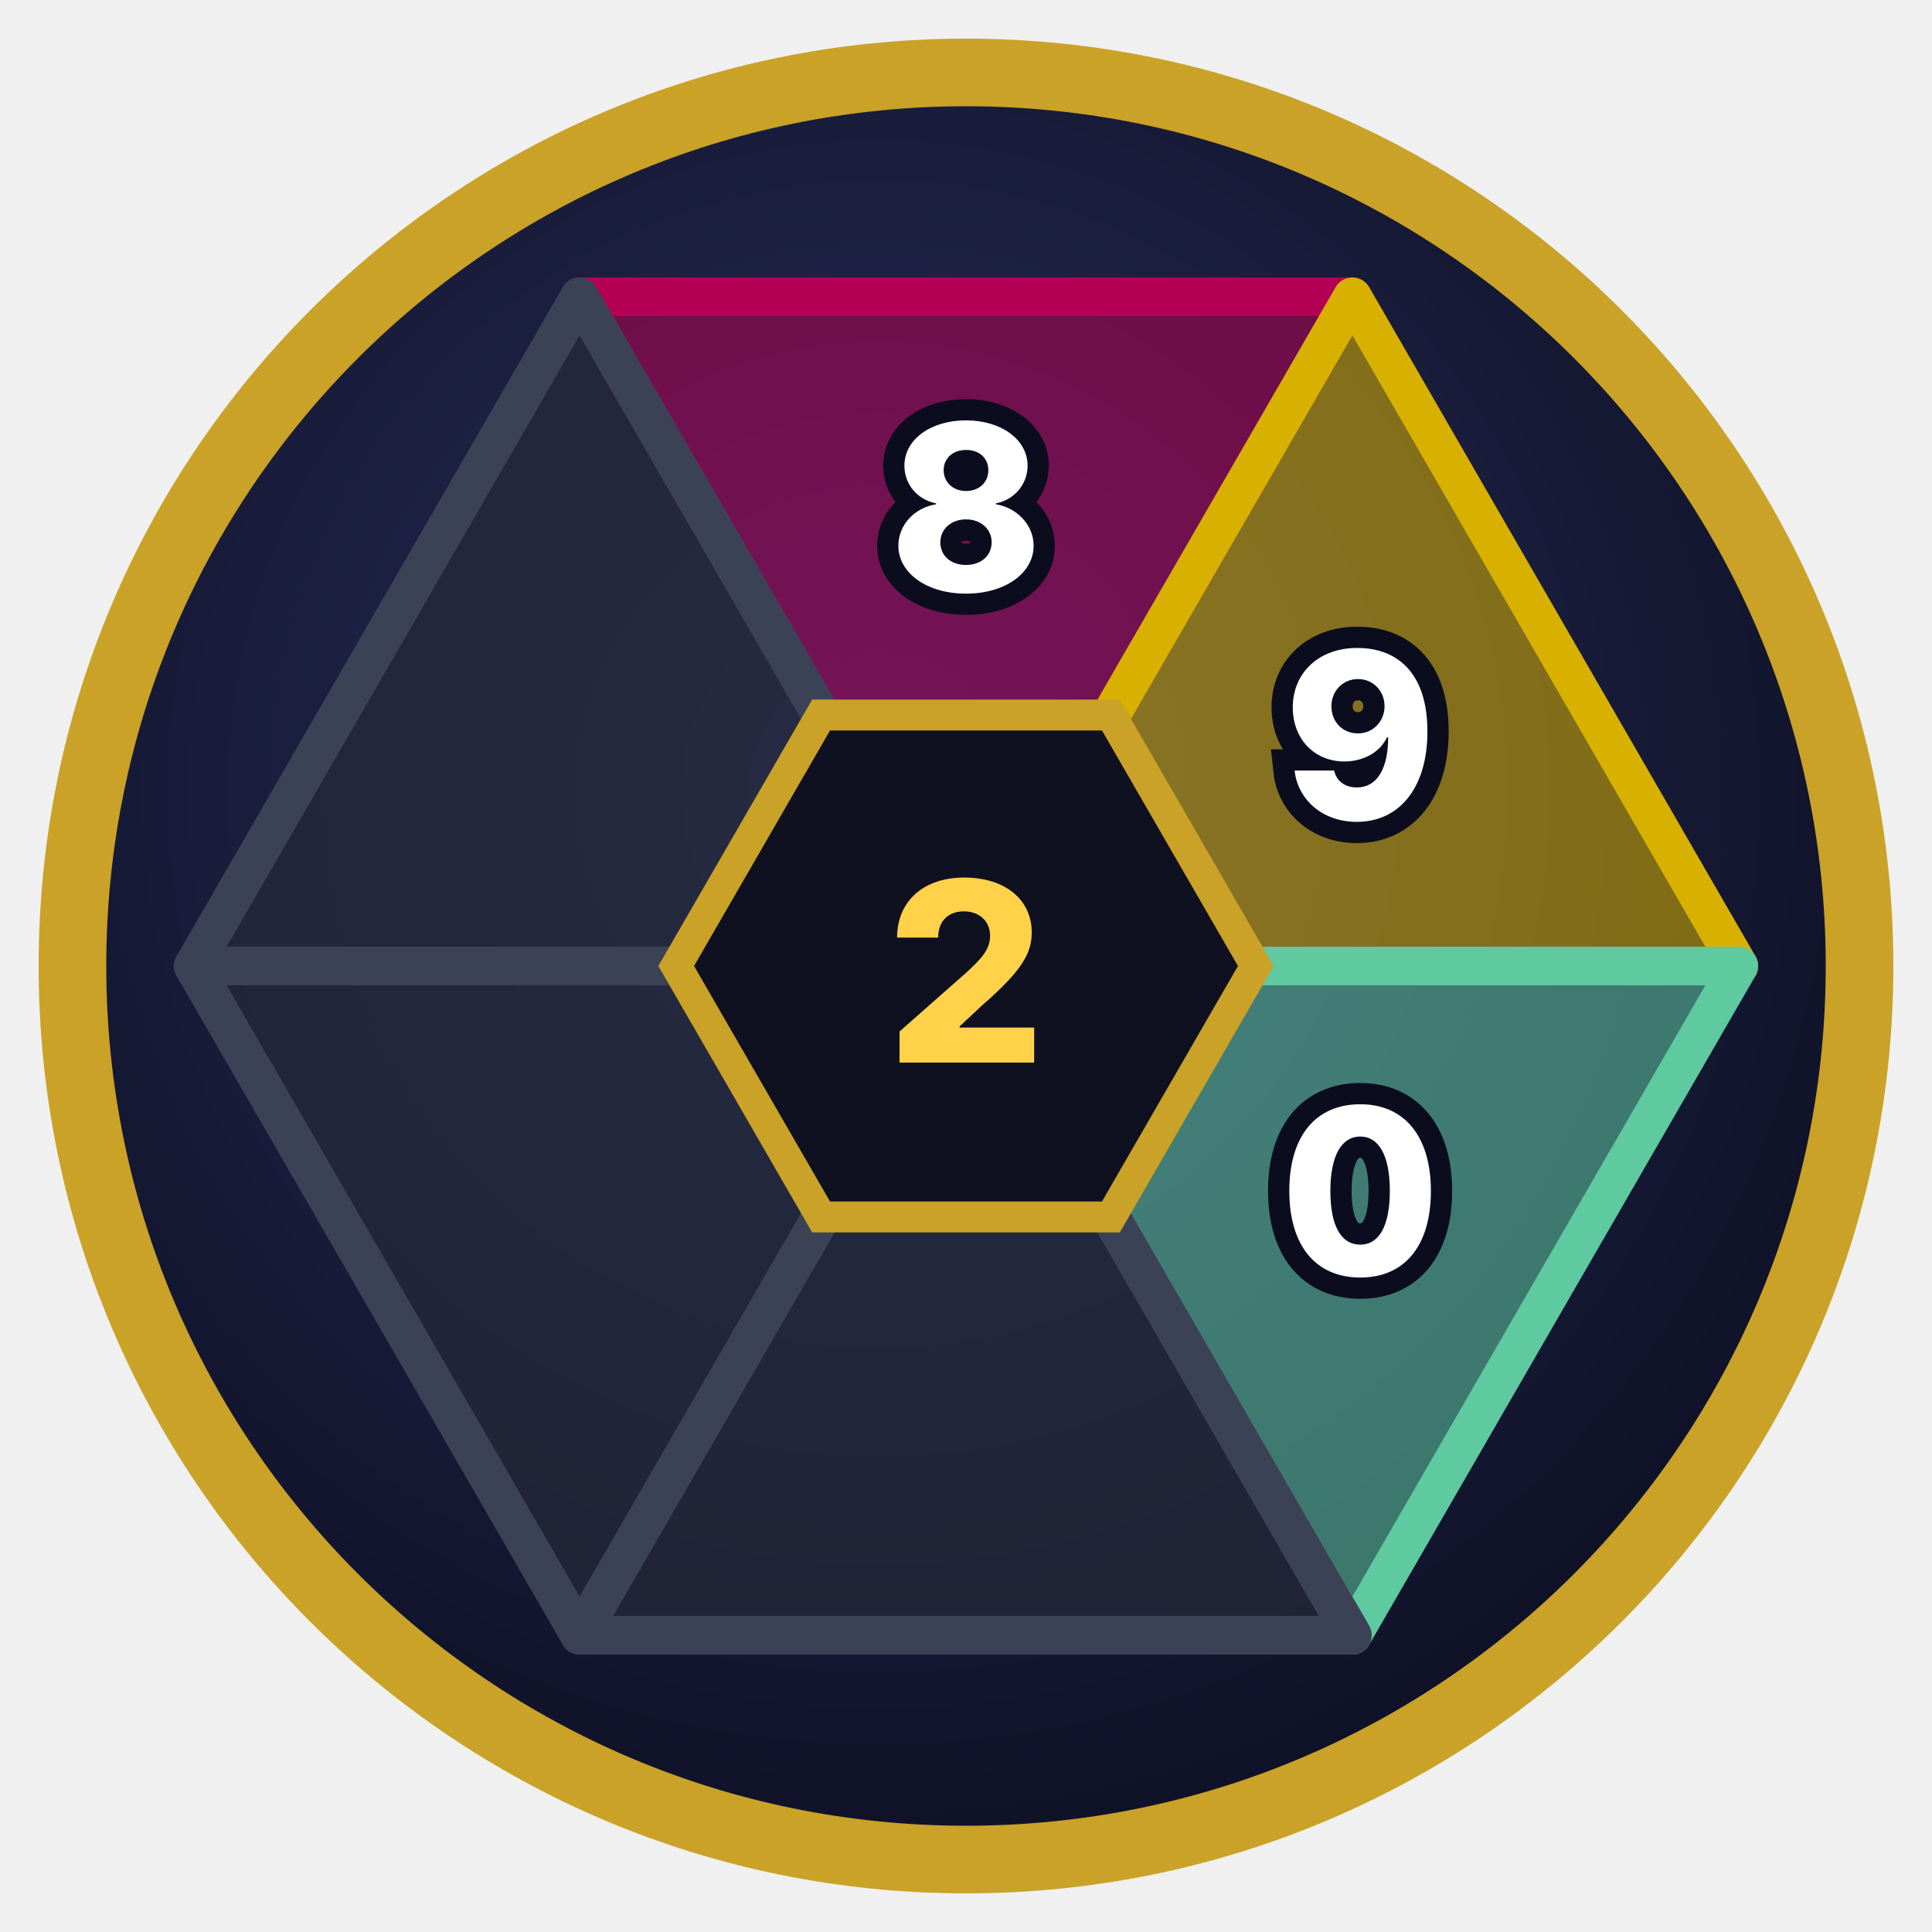
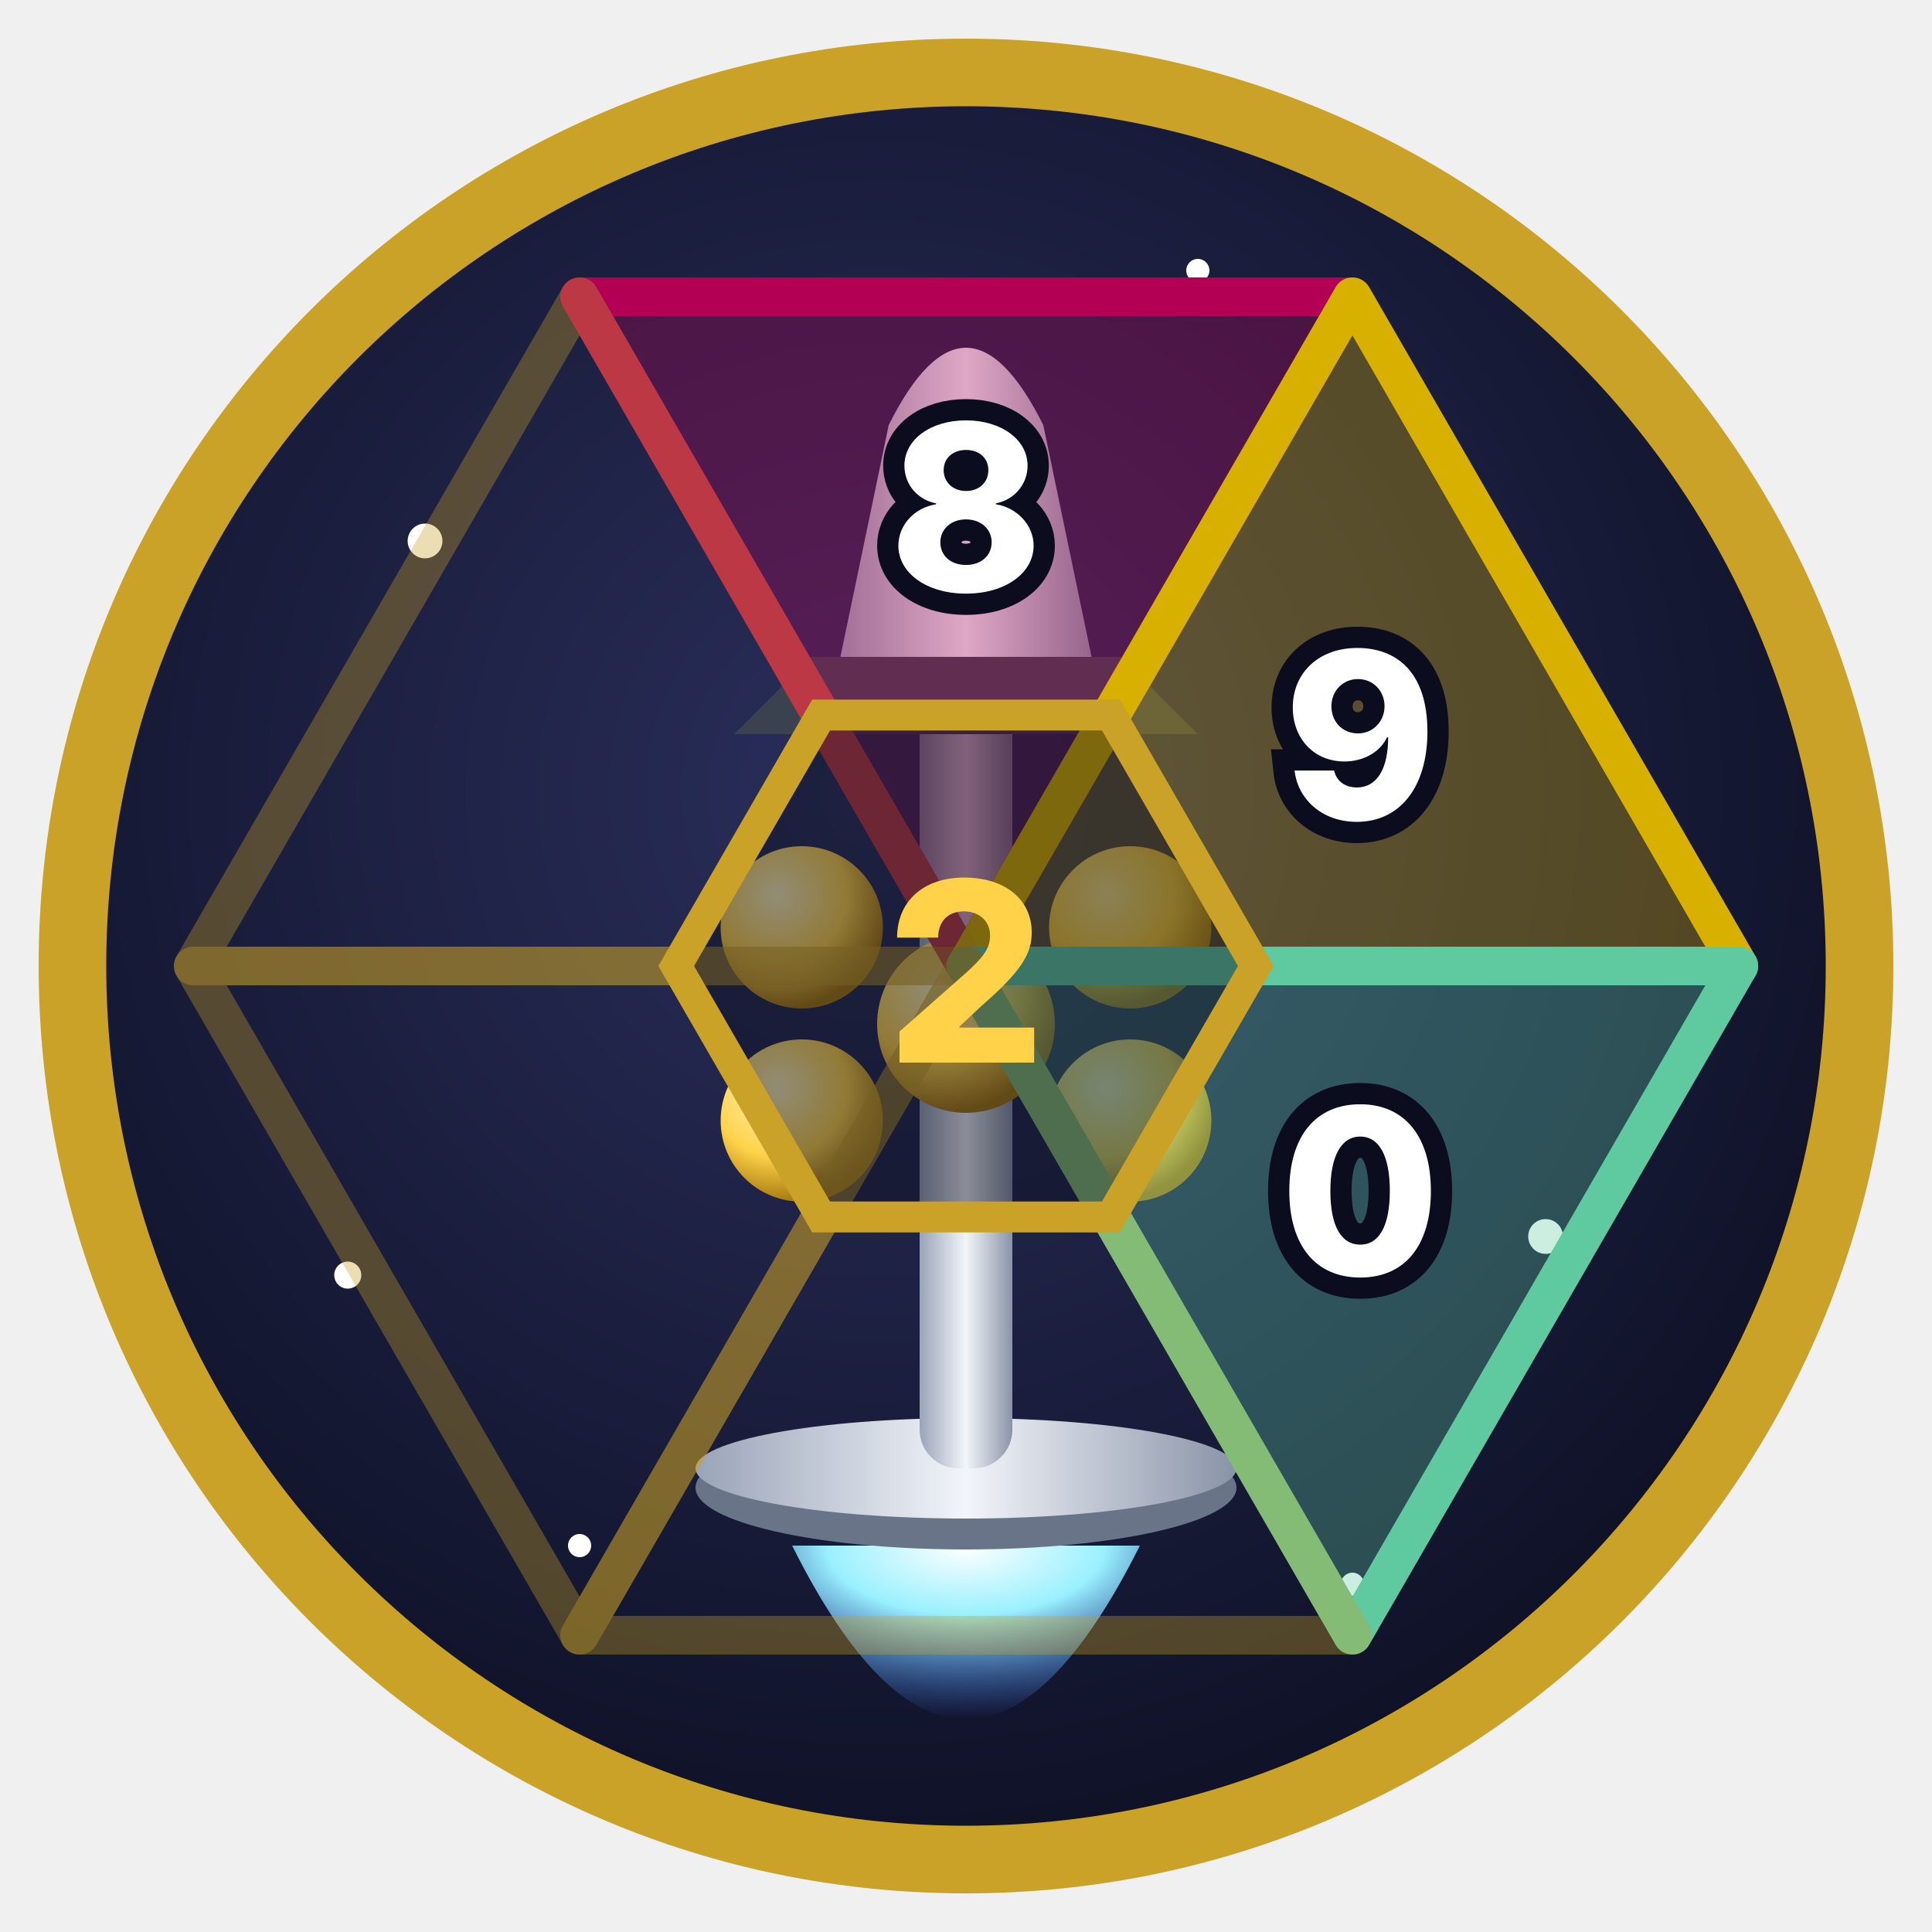
<svg xmlns="http://www.w3.org/2000/svg" viewBox="0 0 100 100" width="100" height="100">
  <defs>
-     <radialGradient id="bg" cx="45%" cy="40%" r="70%">
+     <radialGradient id="ss-bg" cx="45%" cy="40%" r="70%">
      <stop offset="0%" stop-color="#2a2f5c" />
      <stop offset="100%" stop-color="#0b0d1f" />
    </radialGradient>
+     <linearGradient id="ss-hull" x1="0" y1="0" x2="1" y2="0">
+       <stop offset="0%" stop-color="#9aa4b8" />
+       <stop offset="50%" stop-color="#f2f5fa" />
+       <stop offset="100%" stop-color="#8a94a8" />
+     </linearGradient>
+     <radialGradient id="ss-bead" cx="35%" cy="30%" r="70%">
+       <stop offset="0%" stop-color="#fff4c0" />
+       <stop offset="60%" stop-color="#ffd24a" />
+       <stop offset="100%" stop-color="#a87a10" />
+     </radialGradient>
+     <radialGradient id="ss-flame" cx="50%" cy="0%" r="100%">
+       <stop offset="0%" stop-color="#ffffff" />
+       <stop offset="40%" stop-color="#9af0ff" />
+       <stop offset="100%" stop-color="#3a7aff" stop-opacity="0" />
+     </radialGradient>
  </defs>
  <circle cx="50" cy="50" r="48" fill="#c9a227" />
-   <circle cx="50" cy="50" r="44.5" fill="url(#bg)" />
-   <polygon points="50.00,50.00 30.00,15.36 70.00,15.36" fill="#b40054" fill-opacity="0.55" stroke="#b40054" stroke-width="2" stroke-linejoin="round" />
-   <text x="50.0" y="30.6" text-anchor="middle" font-family="Inter,Arial,sans-serif" font-size="12" font-weight="800" fill="#fff" stroke="#0b0d1f" stroke-width="2.2" paint-order="stroke">8</text>
-   <polygon points="50.00,50.00 70.00,15.36 90.00,50.00" fill="#d8b000" fill-opacity="0.55" stroke="#d8b000" stroke-width="2" stroke-linejoin="round" />
-   <text x="70.4" y="42.4" text-anchor="middle" font-family="Inter,Arial,sans-serif" font-size="12" font-weight="800" fill="#fff" stroke="#0b0d1f" stroke-width="2.2" paint-order="stroke">9</text>
-   <polygon points="50.00,50.00 90.00,50.00 70.00,84.64" fill="#5fc9a0" fill-opacity="0.55" stroke="#5fc9a0" stroke-width="2" stroke-linejoin="round" />
-   <text x="70.4" y="66.0" text-anchor="middle" font-family="Inter,Arial,sans-serif" font-size="12" font-weight="800" fill="#fff" stroke="#0b0d1f" stroke-width="2.2" paint-order="stroke">0</text>
-   <polygon points="50.00,50.00 70.00,84.64 30.00,84.64" fill="#262a3a" fill-opacity="0.7" stroke="#3c4256" stroke-width="2" stroke-linejoin="round" />
-   <polygon points="50.00,50.00 30.00,84.64 10.00,50.00" fill="#262a3a" fill-opacity="0.7" stroke="#3c4256" stroke-width="2" stroke-linejoin="round" />
-   <polygon points="50.00,50.00 10.00,50.00 30.00,15.36" fill="#262a3a" fill-opacity="0.7" stroke="#3c4256" stroke-width="2" stroke-linejoin="round" />
-   <polygon points="65.00,50.00 57.50,62.99 42.50,62.99 35.00,50.00 42.50,37.01 57.50,37.01" fill="#0f1120" stroke="#c9a227" stroke-width="1.6" />
-   <text x="50" y="55" text-anchor="middle" font-family="Inter,Arial,sans-serif" font-size="13" font-weight="800" fill="#ffd24a">2</text>
+   <circle cx="50" cy="50" r="44.5" fill="url(#ss-bg)" />
+   <g fill="#fff">
+     <circle cx="22" cy="28" r="0.9" />
+     <circle cx="74" cy="22" r="0.7" />
+     <circle cx="80" cy="64" r="0.9" />
+     <circle cx="18" cy="66" r="0.7" />
+     <circle cx="30" cy="80" r="0.6" />
+     <circle cx="70" cy="82" r="0.6" />
+     <circle cx="62" cy="14" r="0.6" />
+   </g>
+   <path d="M41,80 Q50,98 59,80 Z" fill="url(#ss-flame)" />
+   <ellipse cx="50" cy="77" rx="14" ry="3.2" fill="#6a7488" />
+   <ellipse cx="50" cy="76" rx="14" ry="2.6" fill="url(#ss-hull)" />
+   <rect x="47.6" y="24" width="4.8" height="52" rx="2" fill="url(#ss-hull)" />
+   <g>
+     <circle cx="41.5" cy="58" r="4.2" fill="url(#ss-bead)" />
+     <circle cx="58.5" cy="58" r="4.2" fill="url(#ss-bead)" />
+     <circle cx="41.5" cy="48" r="4.2" fill="url(#ss-bead)" />
+     <circle cx="58.5" cy="48" r="4.2" fill="url(#ss-bead)" />
+     <circle cx="50" cy="53" r="4.6" fill="url(#ss-bead)" />
+   </g>
+   <path d="M38,38 L62,38 L58,34 L42,34 Z" fill="#3a4250" />
+   <path d="M43.5,34 L56.5,34 L54,22 Q50,14 46,22 Z" fill="url(#ss-hull)" />
+   <circle cx="50" cy="26" r="2" fill="#5ad0ff" />
+   <g>
+     <polygon points="50.00,50.00 30.00,15.36 70.00,15.36" fill="#b40054" fill-opacity="0.32" stroke="#b40054" stroke-width="2" stroke-linejoin="round" />
+     <text x="50.0" y="30.6" text-anchor="middle" font-family="Inter,Arial,sans-serif" font-size="12" font-weight="800" fill="#fff" stroke="#0b0d1f" stroke-width="2.2" paint-order="stroke">8</text>
+     <polygon points="50.00,50.00 70.00,15.36 90.00,50.00" fill="#d8b000" fill-opacity="0.32" stroke="#d8b000" stroke-width="2" stroke-linejoin="round" />
+     <text x="70.4" y="42.4" text-anchor="middle" font-family="Inter,Arial,sans-serif" font-size="12" font-weight="800" fill="#fff" stroke="#0b0d1f" stroke-width="2.2" paint-order="stroke">9</text>
+     <polygon points="50.00,50.00 90.00,50.00 70.00,84.64" fill="#5fc9a0" fill-opacity="0.32" stroke="#5fc9a0" stroke-width="2" stroke-linejoin="round" />
+     <text x="70.4" y="66.0" text-anchor="middle" font-family="Inter,Arial,sans-serif" font-size="12" font-weight="800" fill="#fff" stroke="#0b0d1f" stroke-width="2.2" paint-order="stroke">0</text>
+     <polygon points="50.00,50.00 70.00,84.64 30.00,84.64" fill="#262a3a" fill-opacity="0" stroke="#c9a227" stroke-opacity=".35" stroke-width="2" stroke-linejoin="round" />
+     <polygon points="50.00,50.00 30.00,84.64 10.00,50.00" fill="#262a3a" fill-opacity="0" stroke="#c9a227" stroke-opacity=".35" stroke-width="2" stroke-linejoin="round" />
+     <polygon points="50.00,50.00 10.00,50.00 30.00,15.36" fill="#262a3a" fill-opacity="0" stroke="#c9a227" stroke-opacity=".35" stroke-width="2" stroke-linejoin="round" />
+     <polygon points="65.00,50.00 57.50,62.99 42.50,62.99 35.00,50.00 42.50,37.01 57.50,37.01" fill="#0f1120" fill-opacity="0.45" stroke="#c9a227" stroke-width="1.6" />
+     <text x="50" y="55" text-anchor="middle" font-family="Inter,Arial,sans-serif" font-size="13" font-weight="800" fill="#ffd24a">2</text>
+   </g>
</svg>
